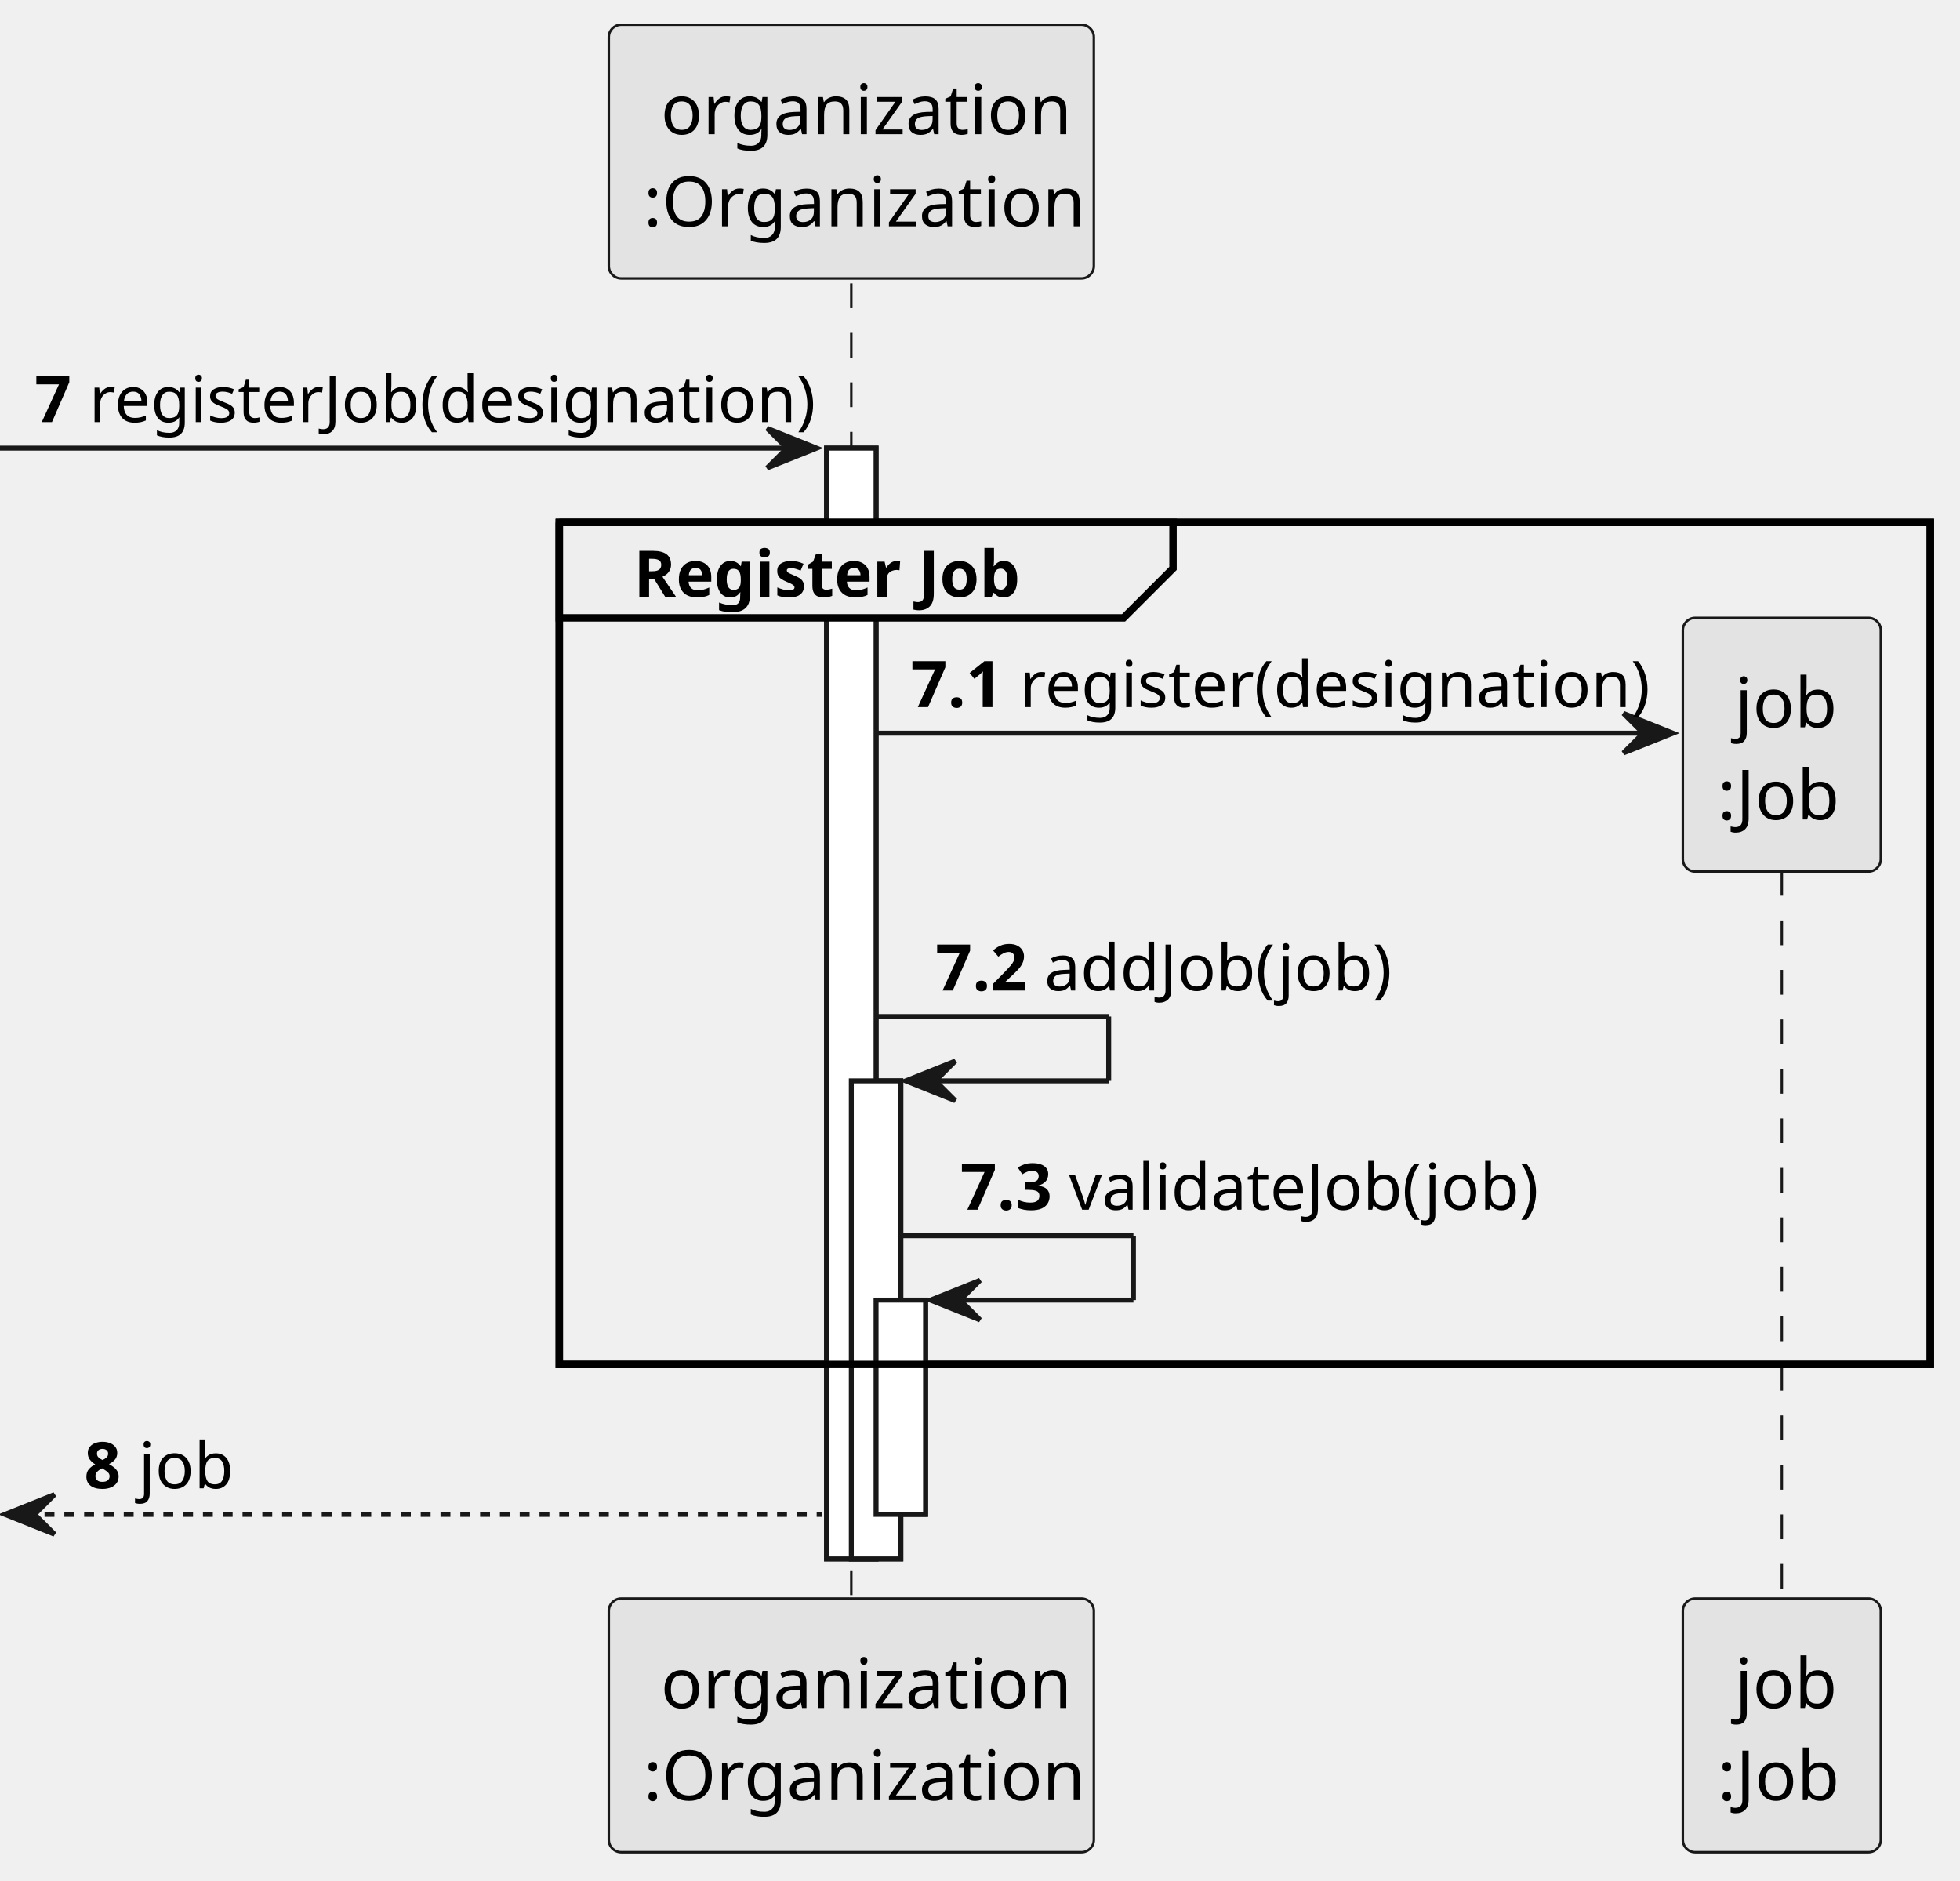
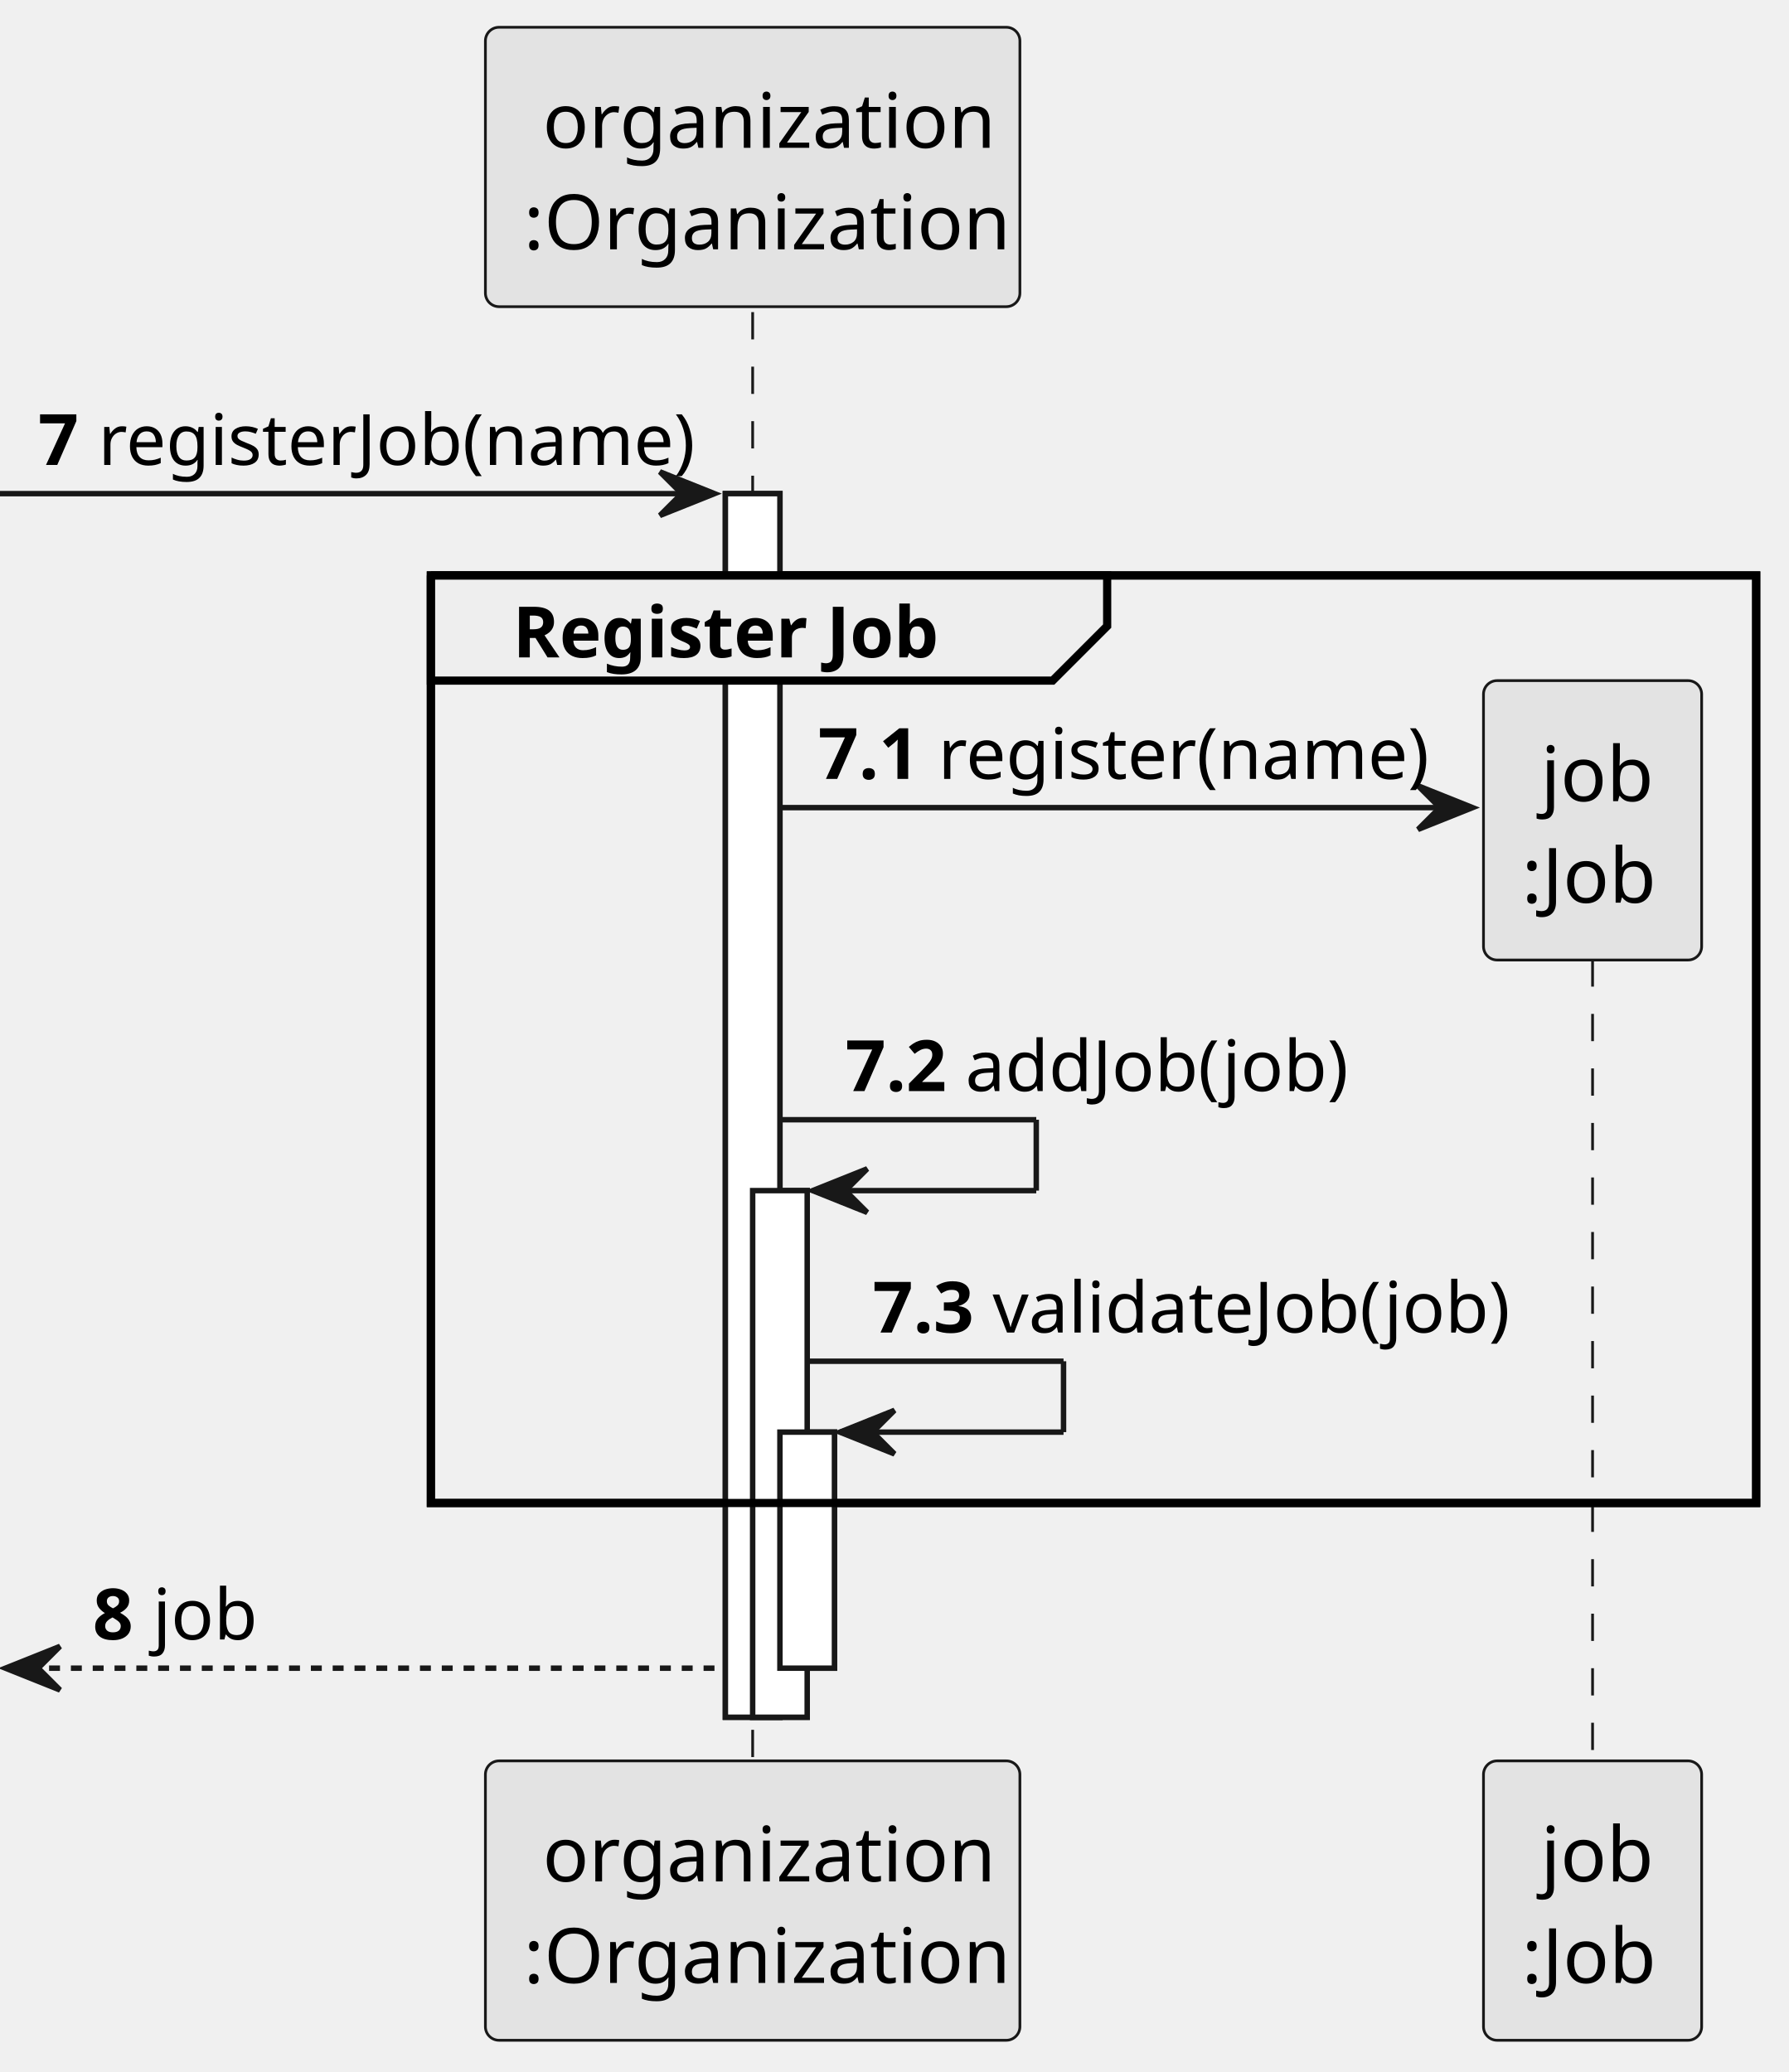
- <svg xmlns="http://www.w3.org/2000/svg" contentStyleType="text/css" height="380px" preserveAspectRatio="none" style="width:396px;height:380px;background:#FFFFFF;" version="1.1" viewBox="0 0 396 380" width="396px" zoomAndPan="magnify">
+ <svg xmlns="http://www.w3.org/2000/svg" contentStyleType="text/css" height="380px" preserveAspectRatio="none" style="width:328px;height:380px;background:#FFFFFF;" version="1.1" viewBox="0 0 328 380" width="328px" zoomAndPan="magnify">
  <defs />
  <g>
-     <rect fill="#FFFFFF" height="224.406" style="stroke:#181818;stroke-width:1.0;" width="10" x="167" y="90.533" />
-     <rect fill="#FFFFFF" height="96.582" style="stroke:#181818;stroke-width:1.0;" width="10" x="172" y="218.357" />
-     <rect fill="#FFFFFF" height="43.291" style="stroke:#181818;stroke-width:1.0;" width="10" x="177" y="262.648" />
-     <rect fill="none" height="170.115" style="stroke:#000000;stroke-width:1.5;" width="277" x="113" y="105.533" />
-     <line style="stroke:#181818;stroke-width:0.5;stroke-dasharray:5.0,5.0;" x1="172" x2="172" y1="57.242" y2="323.94" />
-     <line style="stroke:#181818;stroke-width:0.5;stroke-dasharray:5.0,5.0;" x1="360" x2="360" y1="165.945" y2="323.94" />
-     <rect fill="#E3E3E3" height="51.242" rx="2.5" ry="2.5" style="stroke:#181818;stroke-width:0.5;" width="98" x="123" y="5" />
-     <text fill="#000000" font-family="sans-serif" font-size="14" lengthAdjust="spacing" textLength="77" x="133.5" y="27.107">organization</text>
-     <text fill="#000000" font-family="sans-serif" font-size="14" lengthAdjust="spacing" textLength="84" x="130" y="45.728">:Organization</text>
-     <rect fill="#E3E3E3" height="51.242" rx="2.5" ry="2.5" style="stroke:#181818;stroke-width:0.5;" width="98" x="123" y="322.94" />
-     <text fill="#000000" font-family="sans-serif" font-size="14" lengthAdjust="spacing" textLength="77" x="133.5" y="345.047">organization</text>
-     <text fill="#000000" font-family="sans-serif" font-size="14" lengthAdjust="spacing" textLength="84" x="130" y="363.668">:Organization</text>
-     <rect fill="#E3E3E3" height="51.242" rx="2.5" ry="2.5" style="stroke:#181818;stroke-width:0.5;" width="40" x="340" y="322.94" />
-     <text fill="#000000" font-family="sans-serif" font-size="14" lengthAdjust="spacing" textLength="19" x="350.5" y="345.047">job</text>
-     <text fill="#000000" font-family="sans-serif" font-size="14" lengthAdjust="spacing" textLength="26" x="347" y="363.668">:Job</text>
-     <rect fill="#FFFFFF" height="224.406" style="stroke:#181818;stroke-width:1.0;" width="10" x="167" y="90.533" />
-     <rect fill="#FFFFFF" height="96.582" style="stroke:#181818;stroke-width:1.0;" width="10" x="172" y="218.357" />
-     <rect fill="#FFFFFF" height="43.291" style="stroke:#181818;stroke-width:1.0;" width="10" x="177" y="262.648" />
-     <polygon fill="#181818" points="155,86.533,165,90.533,155,94.533,159,90.533" style="stroke:#181818;stroke-width:1.0;" />
-     <line style="stroke:#181818;stroke-width:1.0;" x1="0" x2="161" y1="90.533" y2="90.533" />
+     <rect fill="#FFFFFF" height="224.406" style="stroke:#181818;stroke-width:1.0;" width="10" x="133" y="90.533" />
+     <rect fill="#FFFFFF" height="96.582" style="stroke:#181818;stroke-width:1.0;" width="10" x="138" y="218.357" />
+     <rect fill="#FFFFFF" height="43.291" style="stroke:#181818;stroke-width:1.0;" width="10" x="143" y="262.648" />
+     <rect fill="none" height="170.115" style="stroke:#000000;stroke-width:1.5;" width="243" x="79" y="105.533" />
+     <line style="stroke:#181818;stroke-width:0.5;stroke-dasharray:5.0,5.0;" x1="138" x2="138" y1="57.242" y2="323.94" />
+     <line style="stroke:#181818;stroke-width:0.5;stroke-dasharray:5.0,5.0;" x1="292" x2="292" y1="165.945" y2="323.94" />
+     <rect fill="#E3E3E3" height="51.242" rx="2.5" ry="2.5" style="stroke:#181818;stroke-width:0.5;" width="98" x="89" y="5" />
+     <text fill="#000000" font-family="sans-serif" font-size="14" lengthAdjust="spacing" textLength="77" x="99.5" y="27.107">organization</text>
+     <text fill="#000000" font-family="sans-serif" font-size="14" lengthAdjust="spacing" textLength="84" x="96" y="45.728">:Organization</text>
+     <rect fill="#E3E3E3" height="51.242" rx="2.5" ry="2.5" style="stroke:#181818;stroke-width:0.5;" width="98" x="89" y="322.94" />
+     <text fill="#000000" font-family="sans-serif" font-size="14" lengthAdjust="spacing" textLength="77" x="99.5" y="345.047">organization</text>
+     <text fill="#000000" font-family="sans-serif" font-size="14" lengthAdjust="spacing" textLength="84" x="96" y="363.668">:Organization</text>
+     <rect fill="#E3E3E3" height="51.242" rx="2.5" ry="2.5" style="stroke:#181818;stroke-width:0.5;" width="40" x="272" y="322.94" />
+     <text fill="#000000" font-family="sans-serif" font-size="14" lengthAdjust="spacing" textLength="19" x="282.5" y="345.047">job</text>
+     <text fill="#000000" font-family="sans-serif" font-size="14" lengthAdjust="spacing" textLength="26" x="279" y="363.668">:Job</text>
+     <rect fill="#FFFFFF" height="224.406" style="stroke:#181818;stroke-width:1.0;" width="10" x="133" y="90.533" />
+     <rect fill="#FFFFFF" height="96.582" style="stroke:#181818;stroke-width:1.0;" width="10" x="138" y="218.357" />
+     <rect fill="#FFFFFF" height="43.291" style="stroke:#181818;stroke-width:1.0;" width="10" x="143" y="262.648" />
+     <polygon fill="#181818" points="121,86.533,131,90.533,121,94.533,125,90.533" style="stroke:#181818;stroke-width:1.0;" />
+     <line style="stroke:#181818;stroke-width:1.0;" x1="0" x2="127" y1="90.533" y2="90.533" />
    <text fill="#000000" font-family="sans-serif" font-size="13" font-weight="bold" lengthAdjust="spacing" textLength="7" x="7" y="85.27">7</text>
-     <text fill="#000000" font-family="sans-serif" font-size="13" lengthAdjust="spacing" textLength="137" x="18" y="85.27">registerJob(designation)</text>
-     <path d="M113,105.533 L237,105.533 L237,114.824 L227,124.824 L113,124.824 L113,105.533 " fill="#EEEEEE" style="stroke:#000000;stroke-width:1.5;" />
-     <rect fill="none" height="170.115" style="stroke:#000000;stroke-width:1.5;" width="277" x="113" y="105.533" />
-     <text fill="#000000" font-family="sans-serif" font-size="13" font-weight="bold" lengthAdjust="spacing" textLength="79" x="128" y="120.561">Register Job</text>
-     <polygon fill="#181818" points="328,144.115,338,148.115,328,152.115,332,148.115" style="stroke:#181818;stroke-width:1.0;" />
-     <line style="stroke:#181818;stroke-width:1.0;" x1="177" x2="334" y1="148.115" y2="148.115" />
-     <text fill="#000000" font-family="sans-serif" font-size="13" font-weight="bold" lengthAdjust="spacing" textLength="18" x="184" y="142.852">7.1</text>
-     <text fill="#000000" font-family="sans-serif" font-size="13" lengthAdjust="spacing" textLength="117" x="206" y="142.852">register(designation)</text>
-     <rect fill="#E3E3E3" height="51.242" rx="2.5" ry="2.5" style="stroke:#181818;stroke-width:0.5;" width="40" x="340" y="124.824" />
-     <text fill="#000000" font-family="sans-serif" font-size="14" lengthAdjust="spacing" textLength="19" x="350.5" y="146.932">job</text>
-     <text fill="#000000" font-family="sans-serif" font-size="14" lengthAdjust="spacing" textLength="26" x="347" y="165.553">:Job</text>
-     <line style="stroke:#181818;stroke-width:1.0;" x1="177" x2="224" y1="205.357" y2="205.357" />
-     <line style="stroke:#181818;stroke-width:1.0;" x1="224" x2="224" y1="205.357" y2="218.357" />
-     <line style="stroke:#181818;stroke-width:1.0;" x1="183" x2="224" y1="218.357" y2="218.357" />
-     <polygon fill="#181818" points="193,214.357,183,218.357,193,222.357,189,218.357" style="stroke:#181818;stroke-width:1.0;" />
-     <text fill="#000000" font-family="sans-serif" font-size="13" font-weight="bold" lengthAdjust="spacing" textLength="18" x="189" y="200.095">7.2</text>
-     <text fill="#000000" font-family="sans-serif" font-size="13" lengthAdjust="spacing" textLength="66" x="211" y="200.095">addJob(job)</text>
-     <line style="stroke:#181818;stroke-width:1.0;" x1="182" x2="229" y1="249.648" y2="249.648" />
-     <line style="stroke:#181818;stroke-width:1.0;" x1="229" x2="229" y1="249.648" y2="262.648" />
-     <line style="stroke:#181818;stroke-width:1.0;" x1="188" x2="229" y1="262.648" y2="262.648" />
-     <polygon fill="#181818" points="198,258.648,188,262.648,198,266.648,194,262.648" style="stroke:#181818;stroke-width:1.0;" />
-     <text fill="#000000" font-family="sans-serif" font-size="13" font-weight="bold" lengthAdjust="spacing" textLength="18" x="194" y="244.386">7.3</text>
-     <text fill="#000000" font-family="sans-serif" font-size="13" lengthAdjust="spacing" textLength="88" x="216" y="244.386">validateJob(job)</text>
+     <text fill="#000000" font-family="sans-serif" font-size="13" lengthAdjust="spacing" textLength="103" x="18" y="85.27">registerJob(name)</text>
+     <path d="M79,105.533 L203,105.533 L203,114.824 L193,124.824 L79,124.824 L79,105.533 " fill="#EEEEEE" style="stroke:#000000;stroke-width:1.5;" />
+     <rect fill="none" height="170.115" style="stroke:#000000;stroke-width:1.5;" width="243" x="79" y="105.533" />
+     <text fill="#000000" font-family="sans-serif" font-size="13" font-weight="bold" lengthAdjust="spacing" textLength="79" x="94" y="120.561">Register Job</text>
+     <polygon fill="#181818" points="260,144.115,270,148.115,260,152.115,264,148.115" style="stroke:#181818;stroke-width:1.0;" />
+     <line style="stroke:#181818;stroke-width:1.0;" x1="143" x2="266" y1="148.115" y2="148.115" />
+     <text fill="#000000" font-family="sans-serif" font-size="13" font-weight="bold" lengthAdjust="spacing" textLength="18" x="150" y="142.852">7.1</text>
+     <text fill="#000000" font-family="sans-serif" font-size="13" lengthAdjust="spacing" textLength="83" x="172" y="142.852">register(name)</text>
+     <rect fill="#E3E3E3" height="51.242" rx="2.5" ry="2.5" style="stroke:#181818;stroke-width:0.5;" width="40" x="272" y="124.824" />
+     <text fill="#000000" font-family="sans-serif" font-size="14" lengthAdjust="spacing" textLength="19" x="282.5" y="146.932">job</text>
+     <text fill="#000000" font-family="sans-serif" font-size="14" lengthAdjust="spacing" textLength="26" x="279" y="165.553">:Job</text>
+     <line style="stroke:#181818;stroke-width:1.0;" x1="143" x2="190" y1="205.357" y2="205.357" />
+     <line style="stroke:#181818;stroke-width:1.0;" x1="190" x2="190" y1="205.357" y2="218.357" />
+     <line style="stroke:#181818;stroke-width:1.0;" x1="149" x2="190" y1="218.357" y2="218.357" />
+     <polygon fill="#181818" points="159,214.357,149,218.357,159,222.357,155,218.357" style="stroke:#181818;stroke-width:1.0;" />
+     <text fill="#000000" font-family="sans-serif" font-size="13" font-weight="bold" lengthAdjust="spacing" textLength="18" x="155" y="200.095">7.2</text>
+     <text fill="#000000" font-family="sans-serif" font-size="13" lengthAdjust="spacing" textLength="66" x="177" y="200.095">addJob(job)</text>
+     <line style="stroke:#181818;stroke-width:1.0;" x1="148" x2="195" y1="249.648" y2="249.648" />
+     <line style="stroke:#181818;stroke-width:1.0;" x1="195" x2="195" y1="249.648" y2="262.648" />
+     <line style="stroke:#181818;stroke-width:1.0;" x1="154" x2="195" y1="262.648" y2="262.648" />
+     <polygon fill="#181818" points="164,258.648,154,262.648,164,266.648,160,262.648" style="stroke:#181818;stroke-width:1.0;" />
+     <text fill="#000000" font-family="sans-serif" font-size="13" font-weight="bold" lengthAdjust="spacing" textLength="18" x="160" y="244.386">7.3</text>
+     <text fill="#000000" font-family="sans-serif" font-size="13" lengthAdjust="spacing" textLength="88" x="182" y="244.386">validateJob(job)</text>
    <polygon fill="#181818" points="11,301.94,1,305.94,11,309.94,7,305.94" style="stroke:#181818;stroke-width:1.0;" />
-     <line style="stroke:#181818;stroke-width:1.0;stroke-dasharray:2.0,2.0;" x1="5" x2="166" y1="305.94" y2="305.94" />
+     <line style="stroke:#181818;stroke-width:1.0;stroke-dasharray:2.0,2.0;" x1="5" x2="132" y1="305.94" y2="305.94" />
    <text fill="#000000" font-family="sans-serif" font-size="13" font-weight="bold" lengthAdjust="spacing" textLength="7" x="17" y="300.677">8</text>
    <text fill="#000000" font-family="sans-serif" font-size="13" lengthAdjust="spacing" textLength="17" x="28" y="300.677">job</text>
  </g>
</svg>
